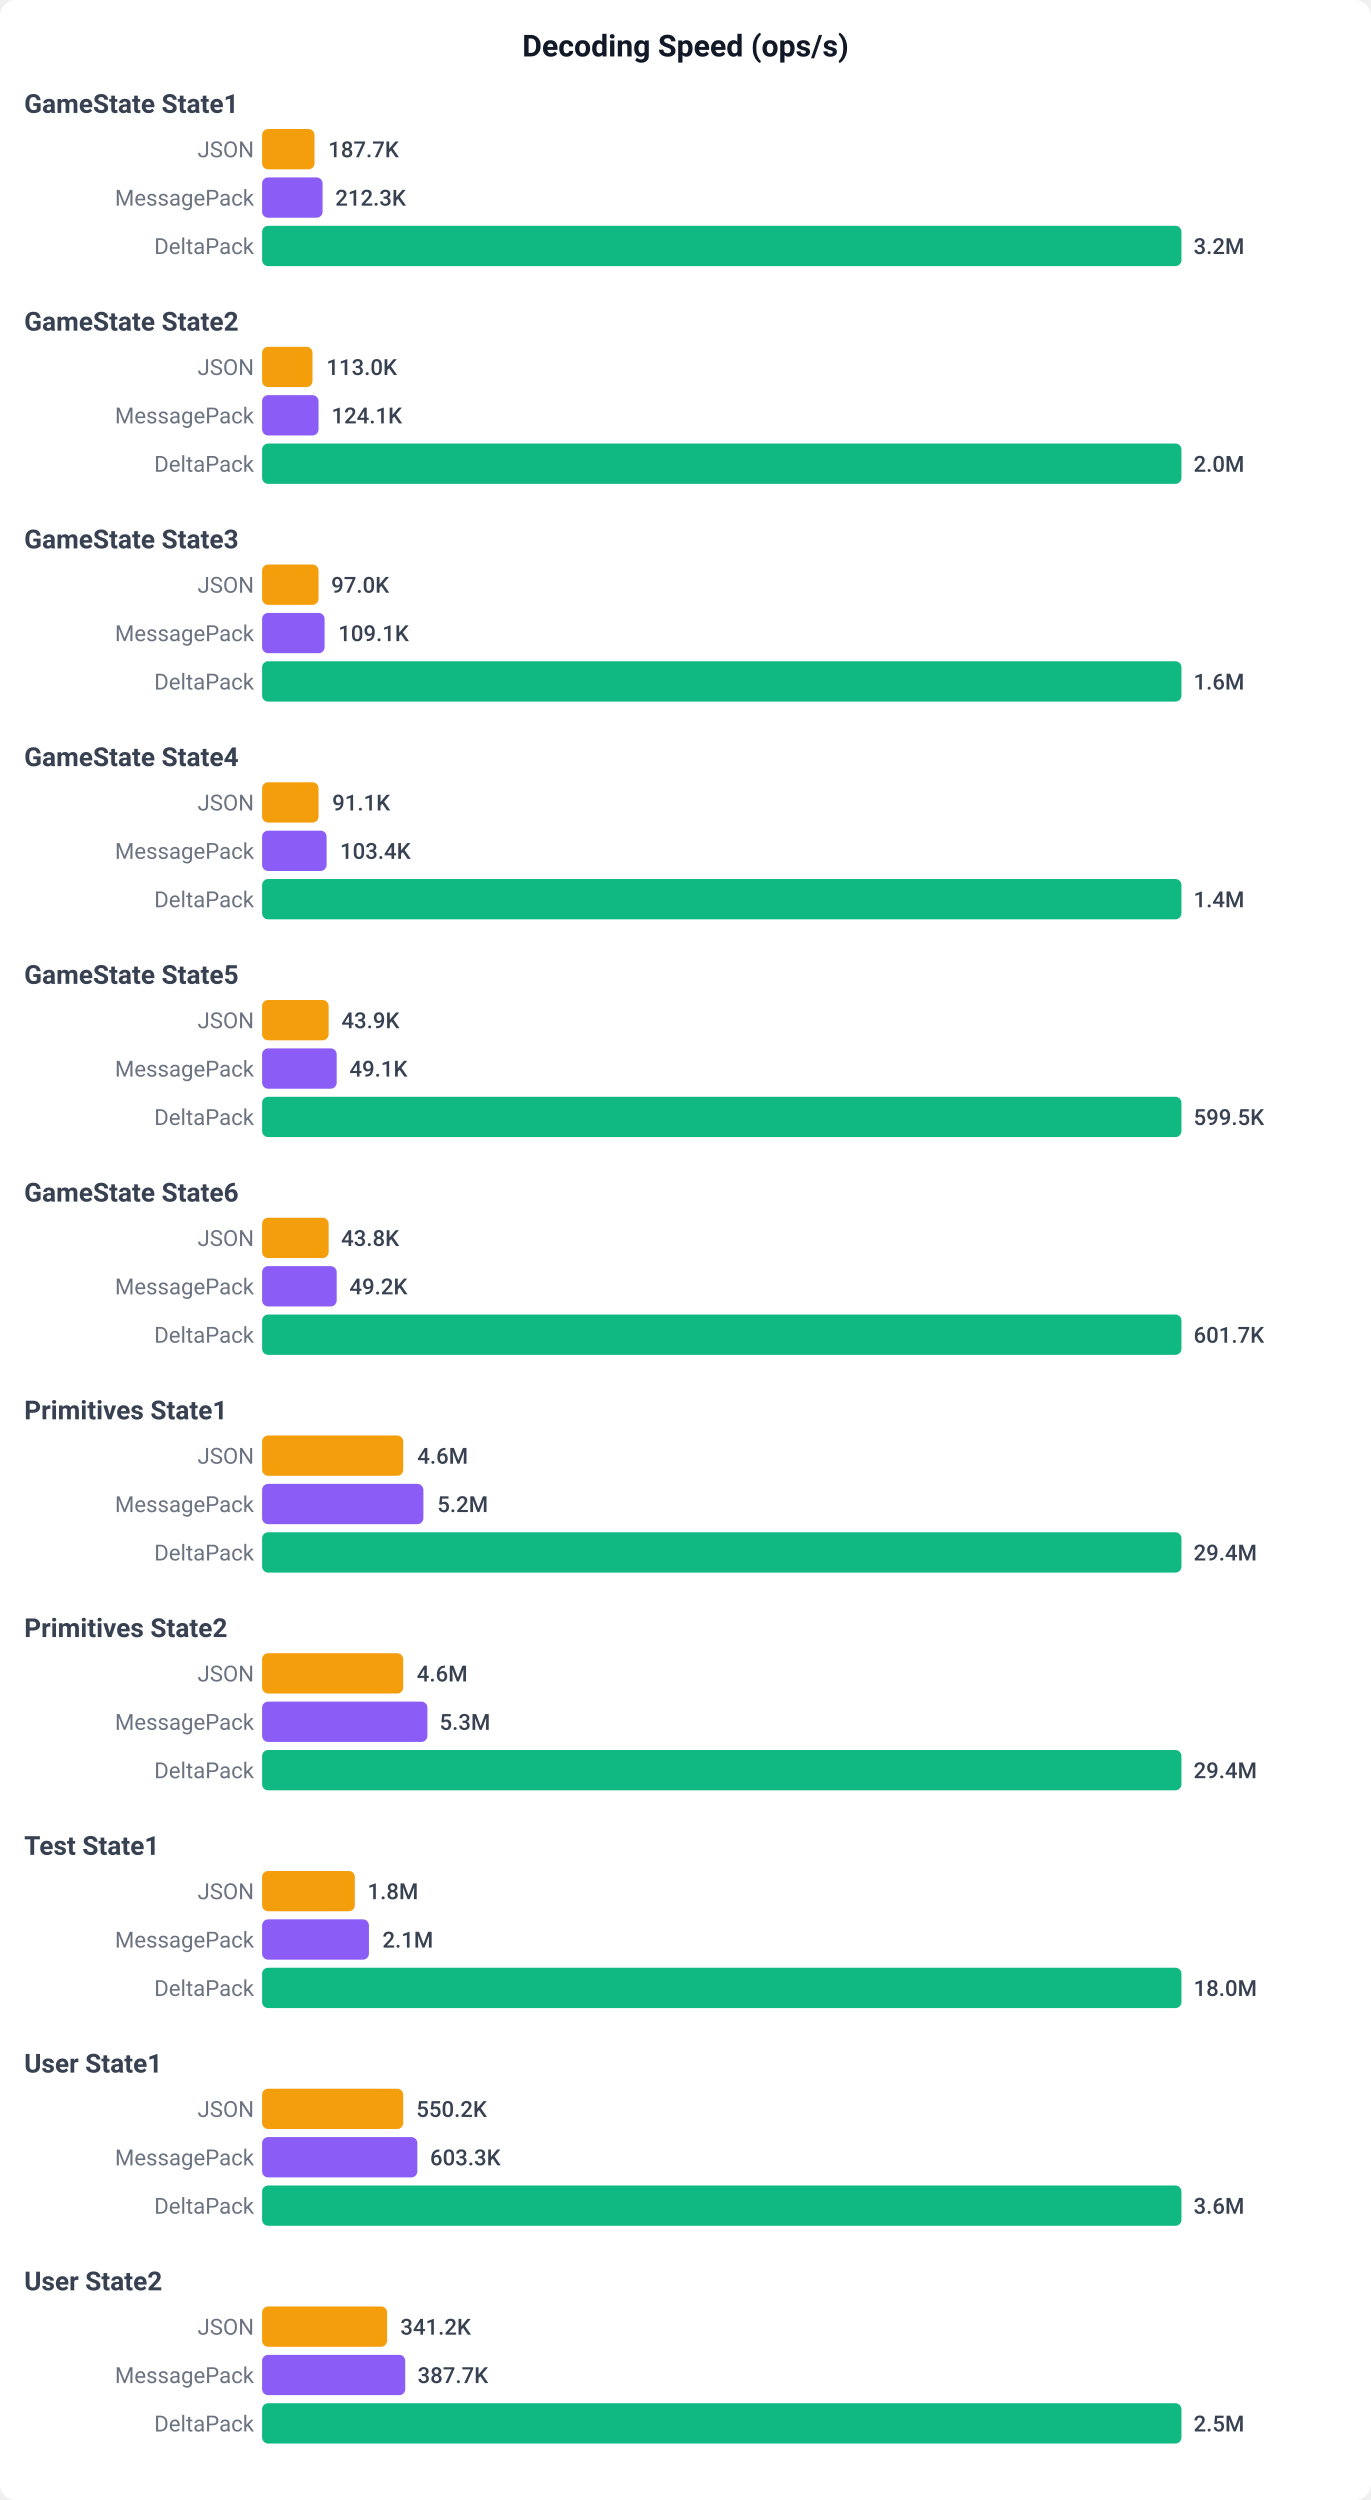
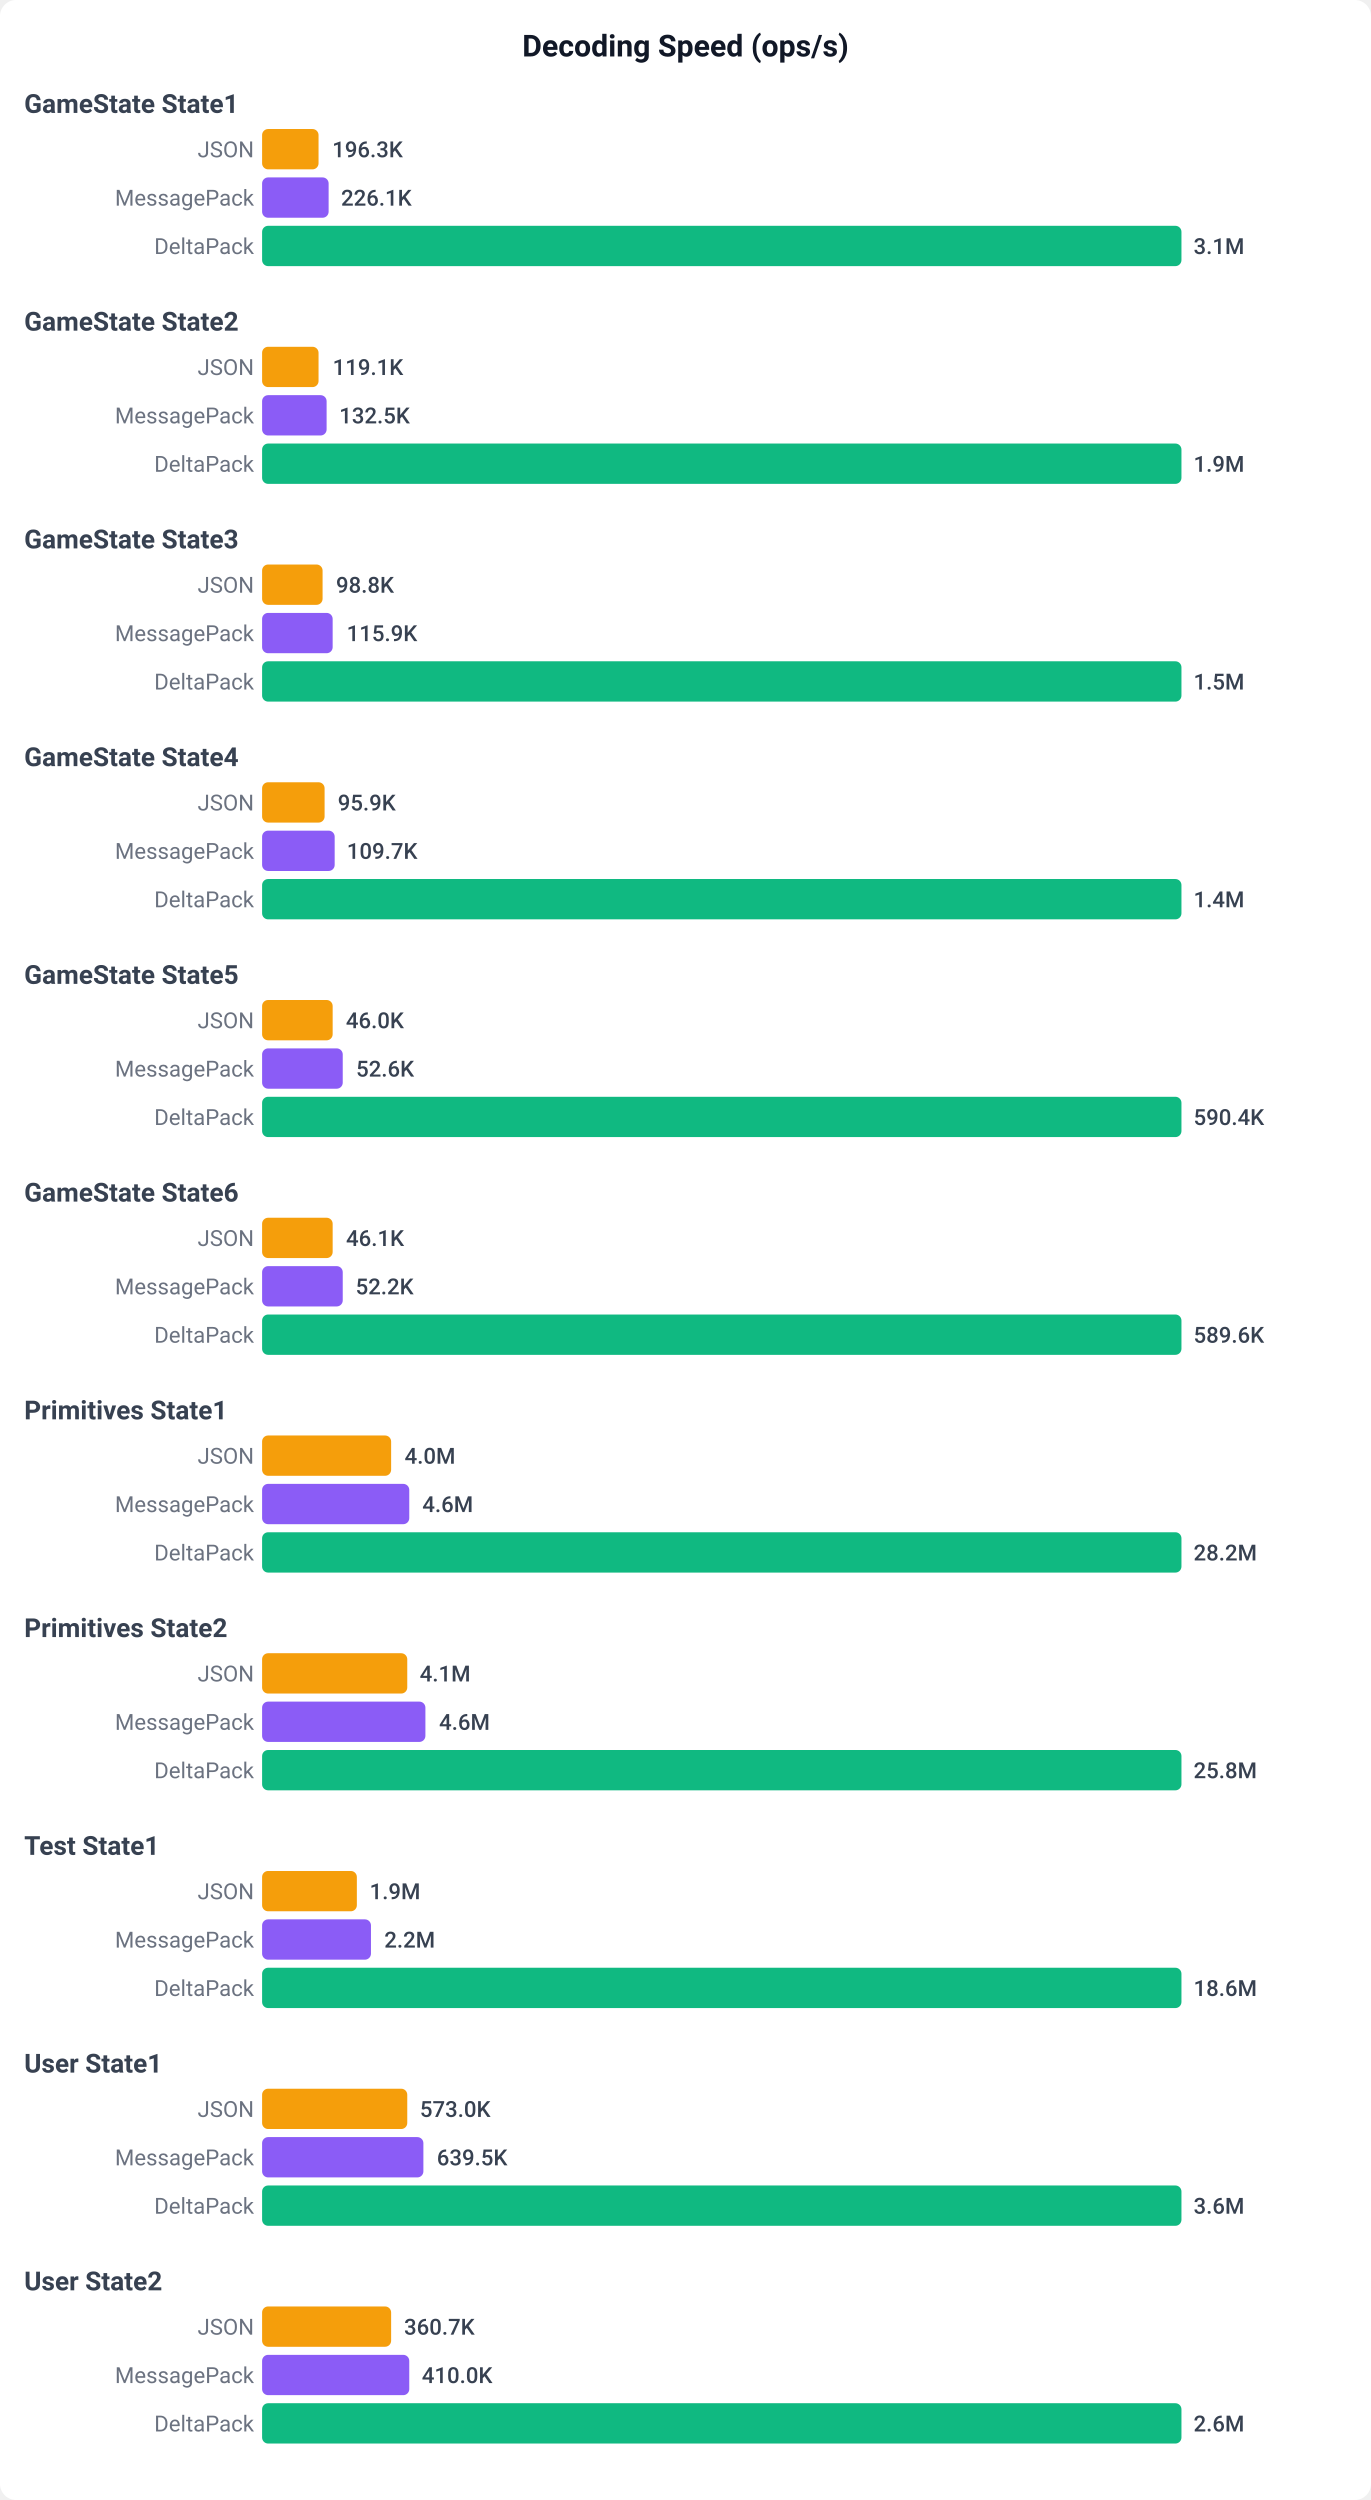
<svg xmlns="http://www.w3.org/2000/svg" width="680" height="1240" viewBox="0 0 680 1240">
  <style>
    text { font-family: -apple-system, BlinkMacSystemFont, "Segoe UI", Roboto, sans-serif; }
  </style>
  <rect width="680" height="1240" fill="white" rx="8" />
  <text x="340" y="28" text-anchor="middle" font-size="15" font-weight="bold" fill="#111827">Decoding Speed (ops/s)</text>
  <text x="12" y="56" font-size="13" font-weight="600" fill="#374151">GameState State1</text>
  <text x="126" y="78" text-anchor="end" font-size="11" fill="#6b7280">JSON</text>
-   <rect x="130" y="64" width="26" height="20" fill="#f59e0b" rx="3" />
-   <text x="162.797" y="78" font-size="11" fill="#374151" font-weight="500">187.7K</text>
+   <rect x="130" y="64" width="28" height="20" fill="#f59e0b" rx="3" />
+   <text x="164.779" y="78" font-size="11" fill="#374151" font-weight="500">196.3K</text>
  <text x="126" y="102" text-anchor="end" font-size="11" fill="#6b7280">MessagePack</text>
-   <rect x="130" y="88" width="30" height="20" fill="#8b5cf6" rx="3" />
-   <text x="166.304" y="102" font-size="11" fill="#374151" font-weight="500">212.3K</text>
+   <rect x="130" y="88" width="33" height="20" fill="#8b5cf6" rx="3" />
+   <text x="169.153" y="102" font-size="11" fill="#374151" font-weight="500">226.1K</text>
  <text x="126" y="126" text-anchor="end" font-size="11" fill="#6b7280">DeltaPack</text>
  <rect x="130" y="112" width="456" height="20" fill="#10b981" rx="3" />
-   <text x="592" y="126" font-size="11" fill="#374151" font-weight="500">3.2M</text>
+   <text x="592" y="126" font-size="11" fill="#374151" font-weight="500">3.1M</text>
  <text x="12" y="164" font-size="13" font-weight="600" fill="#374151">GameState State2</text>
  <text x="126" y="186" text-anchor="end" font-size="11" fill="#6b7280">JSON</text>
-   <rect x="130" y="172" width="25" height="20" fill="#f59e0b" rx="3" />
-   <text x="161.877" y="186" font-size="11" fill="#374151" font-weight="500">113.0K</text>
+   <rect x="130" y="172" width="28" height="20" fill="#f59e0b" rx="3" />
+   <text x="164.991" y="186" font-size="11" fill="#374151" font-weight="500">119.1K</text>
  <text x="126" y="210" text-anchor="end" font-size="11" fill="#6b7280">MessagePack</text>
-   <rect x="130" y="196" width="28" height="20" fill="#8b5cf6" rx="3" />
-   <text x="164.407" y="210" font-size="11" fill="#374151" font-weight="500">124.1K</text>
+   <rect x="130" y="196" width="32" height="20" fill="#8b5cf6" rx="3" />
+   <text x="168.252" y="210" font-size="11" fill="#374151" font-weight="500">132.5K</text>
  <text x="126" y="234" text-anchor="end" font-size="11" fill="#6b7280">DeltaPack</text>
  <rect x="130" y="220" width="456" height="20" fill="#10b981" rx="3" />
-   <text x="592" y="234" font-size="11" fill="#374151" font-weight="500">2.0M</text>
+   <text x="592" y="234" font-size="11" fill="#374151" font-weight="500">1.9M</text>
  <text x="12" y="272" font-size="13" font-weight="600" fill="#374151">GameState State3</text>
  <text x="126" y="294" text-anchor="end" font-size="11" fill="#6b7280">JSON</text>
-   <rect x="130" y="280" width="28" height="20" fill="#f59e0b" rx="3" />
-   <text x="164.256" y="294" font-size="11" fill="#374151" font-weight="500">97.0K</text>
+   <rect x="130" y="280" width="30" height="20" fill="#f59e0b" rx="3" />
+   <text x="166.646" y="294" font-size="11" fill="#374151" font-weight="500">98.8K</text>
  <text x="126" y="318" text-anchor="end" font-size="11" fill="#6b7280">MessagePack</text>
-   <rect x="130" y="304" width="31" height="20" fill="#8b5cf6" rx="3" />
-   <text x="167.764" y="318" font-size="11" fill="#374151" font-weight="500">109.1K</text>
+   <rect x="130" y="304" width="35" height="20" fill="#8b5cf6" rx="3" />
+   <text x="171.943" y="318" font-size="11" fill="#374151" font-weight="500">115.9K</text>
  <text x="126" y="342" text-anchor="end" font-size="11" fill="#6b7280">DeltaPack</text>
  <rect x="130" y="328" width="456" height="20" fill="#10b981" rx="3" />
-   <text x="592" y="342" font-size="11" fill="#374151" font-weight="500">1.6M</text>
+   <text x="592" y="342" font-size="11" fill="#374151" font-weight="500">1.5M</text>
  <text x="12" y="380" font-size="13" font-weight="600" fill="#374151">GameState State4</text>
  <text x="126" y="402" text-anchor="end" font-size="11" fill="#6b7280">JSON</text>
-   <rect x="130" y="388" width="28" height="20" fill="#f59e0b" rx="3" />
-   <text x="164.753" y="402" font-size="11" fill="#374151" font-weight="500">91.1K</text>
+   <rect x="130" y="388" width="31" height="20" fill="#f59e0b" rx="3" />
+   <text x="167.514" y="402" font-size="11" fill="#374151" font-weight="500">95.9K</text>
  <text x="126" y="426" text-anchor="end" font-size="11" fill="#6b7280">MessagePack</text>
-   <rect x="130" y="412" width="32" height="20" fill="#8b5cf6" rx="3" />
-   <text x="168.651" y="426" font-size="11" fill="#374151" font-weight="500">103.4K</text>
+   <rect x="130" y="412" width="36" height="20" fill="#8b5cf6" rx="3" />
+   <text x="172.033" y="426" font-size="11" fill="#374151" font-weight="500">109.7K</text>
  <text x="126" y="450" text-anchor="end" font-size="11" fill="#6b7280">DeltaPack</text>
  <rect x="130" y="436" width="456" height="20" fill="#10b981" rx="3" />
  <text x="592" y="450" font-size="11" fill="#374151" font-weight="500">1.4M</text>
  <text x="12" y="488" font-size="13" font-weight="600" fill="#374151">GameState State5</text>
  <text x="126" y="510" text-anchor="end" font-size="11" fill="#6b7280">JSON</text>
-   <rect x="130" y="496" width="33" height="20" fill="#f59e0b" rx="3" />
-   <text x="169.361" y="510" font-size="11" fill="#374151" font-weight="500">43.9K</text>
+   <rect x="130" y="496" width="35" height="20" fill="#f59e0b" rx="3" />
+   <text x="171.564" y="510" font-size="11" fill="#374151" font-weight="500">46.0K</text>
  <text x="126" y="534" text-anchor="end" font-size="11" fill="#6b7280">MessagePack</text>
-   <rect x="130" y="520" width="37" height="20" fill="#8b5cf6" rx="3" />
-   <text x="173.326" y="534" font-size="11" fill="#374151" font-weight="500">49.1K</text>
+   <rect x="130" y="520" width="40" height="20" fill="#8b5cf6" rx="3" />
+   <text x="176.622" y="534" font-size="11" fill="#374151" font-weight="500">52.6K</text>
  <text x="126" y="558" text-anchor="end" font-size="11" fill="#6b7280">DeltaPack</text>
  <rect x="130" y="544" width="456" height="20" fill="#10b981" rx="3" />
-   <text x="592" y="558" font-size="11" fill="#374151" font-weight="500">599.5K</text>
+   <text x="592" y="558" font-size="11" fill="#374151" font-weight="500">590.4K</text>
  <text x="12" y="596" font-size="13" font-weight="600" fill="#374151">GameState State6</text>
  <text x="126" y="618" text-anchor="end" font-size="11" fill="#6b7280">JSON</text>
-   <rect x="130" y="604" width="33" height="20" fill="#f59e0b" rx="3" />
-   <text x="169.189" y="618" font-size="11" fill="#374151" font-weight="500">43.8K</text>
+   <rect x="130" y="604" width="35" height="20" fill="#f59e0b" rx="3" />
+   <text x="171.636" y="618" font-size="11" fill="#374151" font-weight="500">46.1K</text>
  <text x="126" y="642" text-anchor="end" font-size="11" fill="#6b7280">MessagePack</text>
-   <rect x="130" y="628" width="37" height="20" fill="#8b5cf6" rx="3" />
-   <text x="173.309" y="642" font-size="11" fill="#374151" font-weight="500">49.2K</text>
+   <rect x="130" y="628" width="40" height="20" fill="#8b5cf6" rx="3" />
+   <text x="176.378" y="642" font-size="11" fill="#374151" font-weight="500">52.2K</text>
  <text x="126" y="666" text-anchor="end" font-size="11" fill="#6b7280">DeltaPack</text>
  <rect x="130" y="652" width="456" height="20" fill="#10b981" rx="3" />
-   <text x="592" y="666" font-size="11" fill="#374151" font-weight="500">601.7K</text>
+   <text x="592" y="666" font-size="11" fill="#374151" font-weight="500">589.6K</text>
  <text x="12" y="704" font-size="13" font-weight="600" fill="#374151">Primitives State1</text>
  <text x="126" y="726" text-anchor="end" font-size="11" fill="#6b7280">JSON</text>
-   <rect x="130" y="712" width="70" height="20" fill="#f59e0b" rx="3" />
-   <text x="206.974" y="726" font-size="11" fill="#374151" font-weight="500">4.6M</text>
+   <rect x="130" y="712" width="64" height="20" fill="#f59e0b" rx="3" />
+   <text x="200.685" y="726" font-size="11" fill="#374151" font-weight="500">4.0M</text>
  <text x="126" y="750" text-anchor="end" font-size="11" fill="#6b7280">MessagePack</text>
-   <rect x="130" y="736" width="80" height="20" fill="#8b5cf6" rx="3" />
-   <text x="216.897" y="750" font-size="11" fill="#374151" font-weight="500">5.2M</text>
+   <rect x="130" y="736" width="73" height="20" fill="#8b5cf6" rx="3" />
+   <text x="209.478" y="750" font-size="11" fill="#374151" font-weight="500">4.6M</text>
  <text x="126" y="774" text-anchor="end" font-size="11" fill="#6b7280">DeltaPack</text>
  <rect x="130" y="760" width="456" height="20" fill="#10b981" rx="3" />
-   <text x="592" y="774" font-size="11" fill="#374151" font-weight="500">29.4M</text>
+   <text x="592" y="774" font-size="11" fill="#374151" font-weight="500">28.2M</text>
  <text x="12" y="812" font-size="13" font-weight="600" fill="#374151">Primitives State2</text>
  <text x="126" y="834" text-anchor="end" font-size="11" fill="#6b7280">JSON</text>
-   <rect x="130" y="820" width="70" height="20" fill="#f59e0b" rx="3" />
-   <text x="206.723" y="834" font-size="11" fill="#374151" font-weight="500">4.6M</text>
+   <rect x="130" y="820" width="72" height="20" fill="#f59e0b" rx="3" />
+   <text x="208.18" y="834" font-size="11" fill="#374151" font-weight="500">4.1M</text>
  <text x="126" y="858" text-anchor="end" font-size="11" fill="#6b7280">MessagePack</text>
-   <rect x="130" y="844" width="82" height="20" fill="#8b5cf6" rx="3" />
-   <text x="218.001" y="858" font-size="11" fill="#374151" font-weight="500">5.3M</text>
+   <rect x="130" y="844" width="81" height="20" fill="#8b5cf6" rx="3" />
+   <text x="217.794" y="858" font-size="11" fill="#374151" font-weight="500">4.6M</text>
  <text x="126" y="882" text-anchor="end" font-size="11" fill="#6b7280">DeltaPack</text>
  <rect x="130" y="868" width="456" height="20" fill="#10b981" rx="3" />
-   <text x="592" y="882" font-size="11" fill="#374151" font-weight="500">29.4M</text>
+   <text x="592" y="882" font-size="11" fill="#374151" font-weight="500">25.8M</text>
  <text x="12" y="920" font-size="13" font-weight="600" fill="#374151">Test State1</text>
  <text x="126" y="942" text-anchor="end" font-size="11" fill="#6b7280">JSON</text>
-   <rect x="130" y="928" width="46" height="20" fill="#f59e0b" rx="3" />
-   <text x="182.284" y="942" font-size="11" fill="#374151" font-weight="500">1.8M</text>
+   <rect x="130" y="928" width="47" height="20" fill="#f59e0b" rx="3" />
+   <text x="183.315" y="942" font-size="11" fill="#374151" font-weight="500">1.9M</text>
  <text x="126" y="966" text-anchor="end" font-size="11" fill="#6b7280">MessagePack</text>
-   <rect x="130" y="952" width="53" height="20" fill="#8b5cf6" rx="3" />
-   <text x="189.684" y="966" font-size="11" fill="#374151" font-weight="500">2.1M</text>
+   <rect x="130" y="952" width="54" height="20" fill="#8b5cf6" rx="3" />
+   <text x="190.607" y="966" font-size="11" fill="#374151" font-weight="500">2.2M</text>
  <text x="126" y="990" text-anchor="end" font-size="11" fill="#6b7280">DeltaPack</text>
  <rect x="130" y="976" width="456" height="20" fill="#10b981" rx="3" />
-   <text x="592" y="990" font-size="11" fill="#374151" font-weight="500">18.0M</text>
+   <text x="592" y="990" font-size="11" fill="#374151" font-weight="500">18.6M</text>
  <text x="12" y="1028" font-size="13" font-weight="600" fill="#374151">User State1</text>
  <text x="126" y="1050" text-anchor="end" font-size="11" fill="#6b7280">JSON</text>
-   <rect x="130" y="1036" width="70" height="20" fill="#f59e0b" rx="3" />
-   <text x="206.482" y="1050" font-size="11" fill="#374151" font-weight="500">550.2K</text>
+   <rect x="130" y="1036" width="72" height="20" fill="#f59e0b" rx="3" />
+   <text x="208.262" y="1050" font-size="11" fill="#374151" font-weight="500">573.0K</text>
  <text x="126" y="1074" text-anchor="end" font-size="11" fill="#6b7280">MessagePack</text>
-   <rect x="130" y="1060" width="77" height="20" fill="#8b5cf6" rx="3" />
-   <text x="213.278" y="1074" font-size="11" fill="#374151" font-weight="500">603.3K</text>
+   <rect x="130" y="1060" width="80" height="20" fill="#8b5cf6" rx="3" />
+   <text x="216.646" y="1074" font-size="11" fill="#374151" font-weight="500">639.5K</text>
  <text x="126" y="1098" text-anchor="end" font-size="11" fill="#6b7280">DeltaPack</text>
  <rect x="130" y="1084" width="456" height="20" fill="#10b981" rx="3" />
  <text x="592" y="1098" font-size="11" fill="#374151" font-weight="500">3.6M</text>
  <text x="12" y="1136" font-size="13" font-weight="600" fill="#374151">User State2</text>
  <text x="126" y="1158" text-anchor="end" font-size="11" fill="#6b7280">JSON</text>
-   <rect x="130" y="1144" width="62" height="20" fill="#f59e0b" rx="3" />
-   <text x="198.572" y="1158" font-size="11" fill="#374151" font-weight="500">341.2K</text>
+   <rect x="130" y="1144" width="64" height="20" fill="#f59e0b" rx="3" />
+   <text x="200.405" y="1158" font-size="11" fill="#374151" font-weight="500">360.7K</text>
  <text x="126" y="1182" text-anchor="end" font-size="11" fill="#6b7280">MessagePack</text>
-   <rect x="130" y="1168" width="71" height="20" fill="#8b5cf6" rx="3" />
-   <text x="207.11" y="1182" font-size="11" fill="#374151" font-weight="500">387.7K</text>
+   <rect x="130" y="1168" width="73" height="20" fill="#8b5cf6" rx="3" />
+   <text x="209.22" y="1182" font-size="11" fill="#374151" font-weight="500">410.0K</text>
  <text x="126" y="1206" text-anchor="end" font-size="11" fill="#6b7280">DeltaPack</text>
  <rect x="130" y="1192" width="456" height="20" fill="#10b981" rx="3" />
-   <text x="592" y="1206" font-size="11" fill="#374151" font-weight="500">2.5M</text>
+   <text x="592" y="1206" font-size="11" fill="#374151" font-weight="500">2.6M</text>
</svg>
